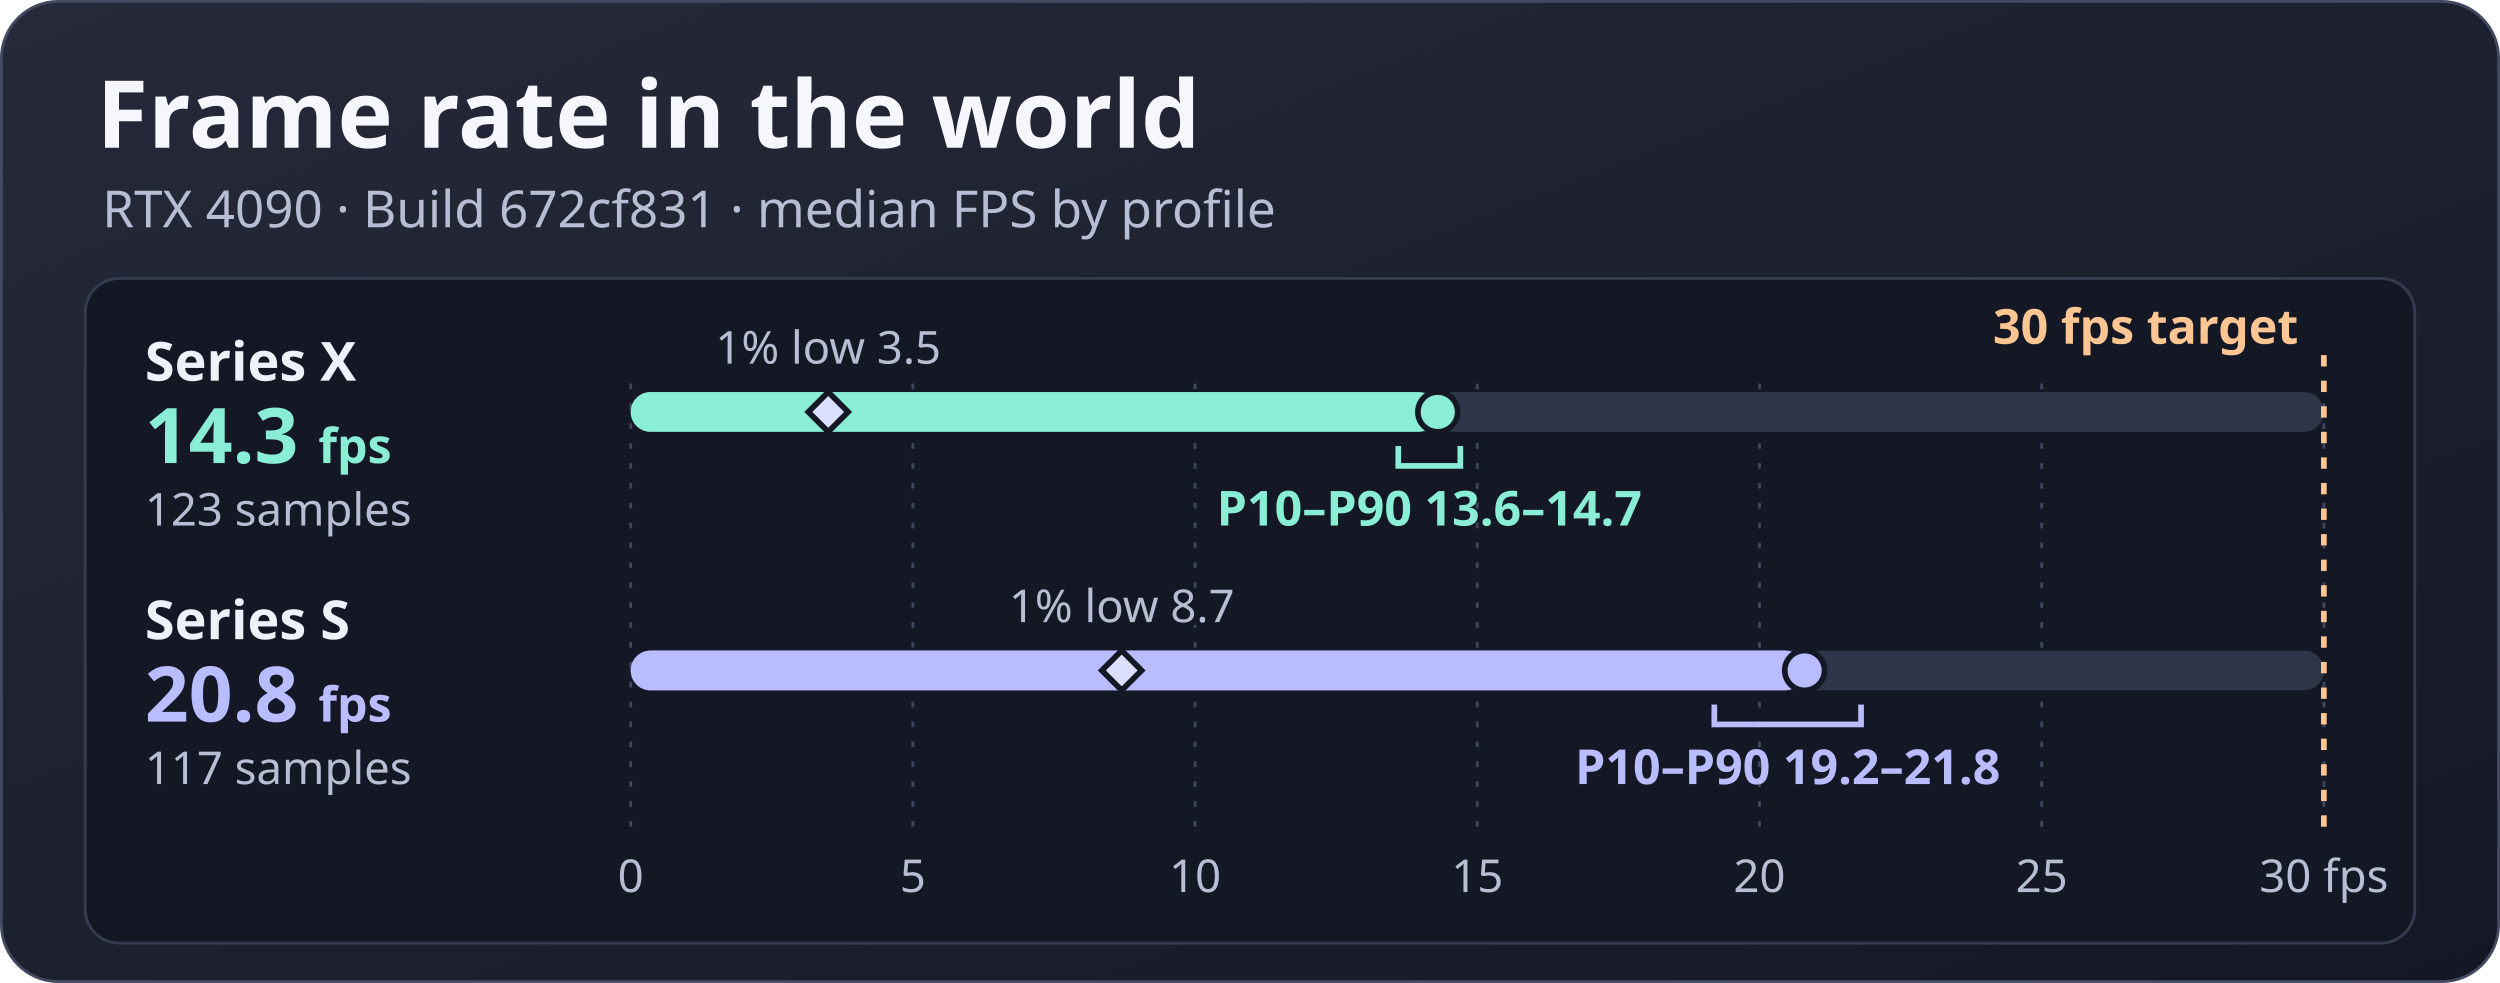
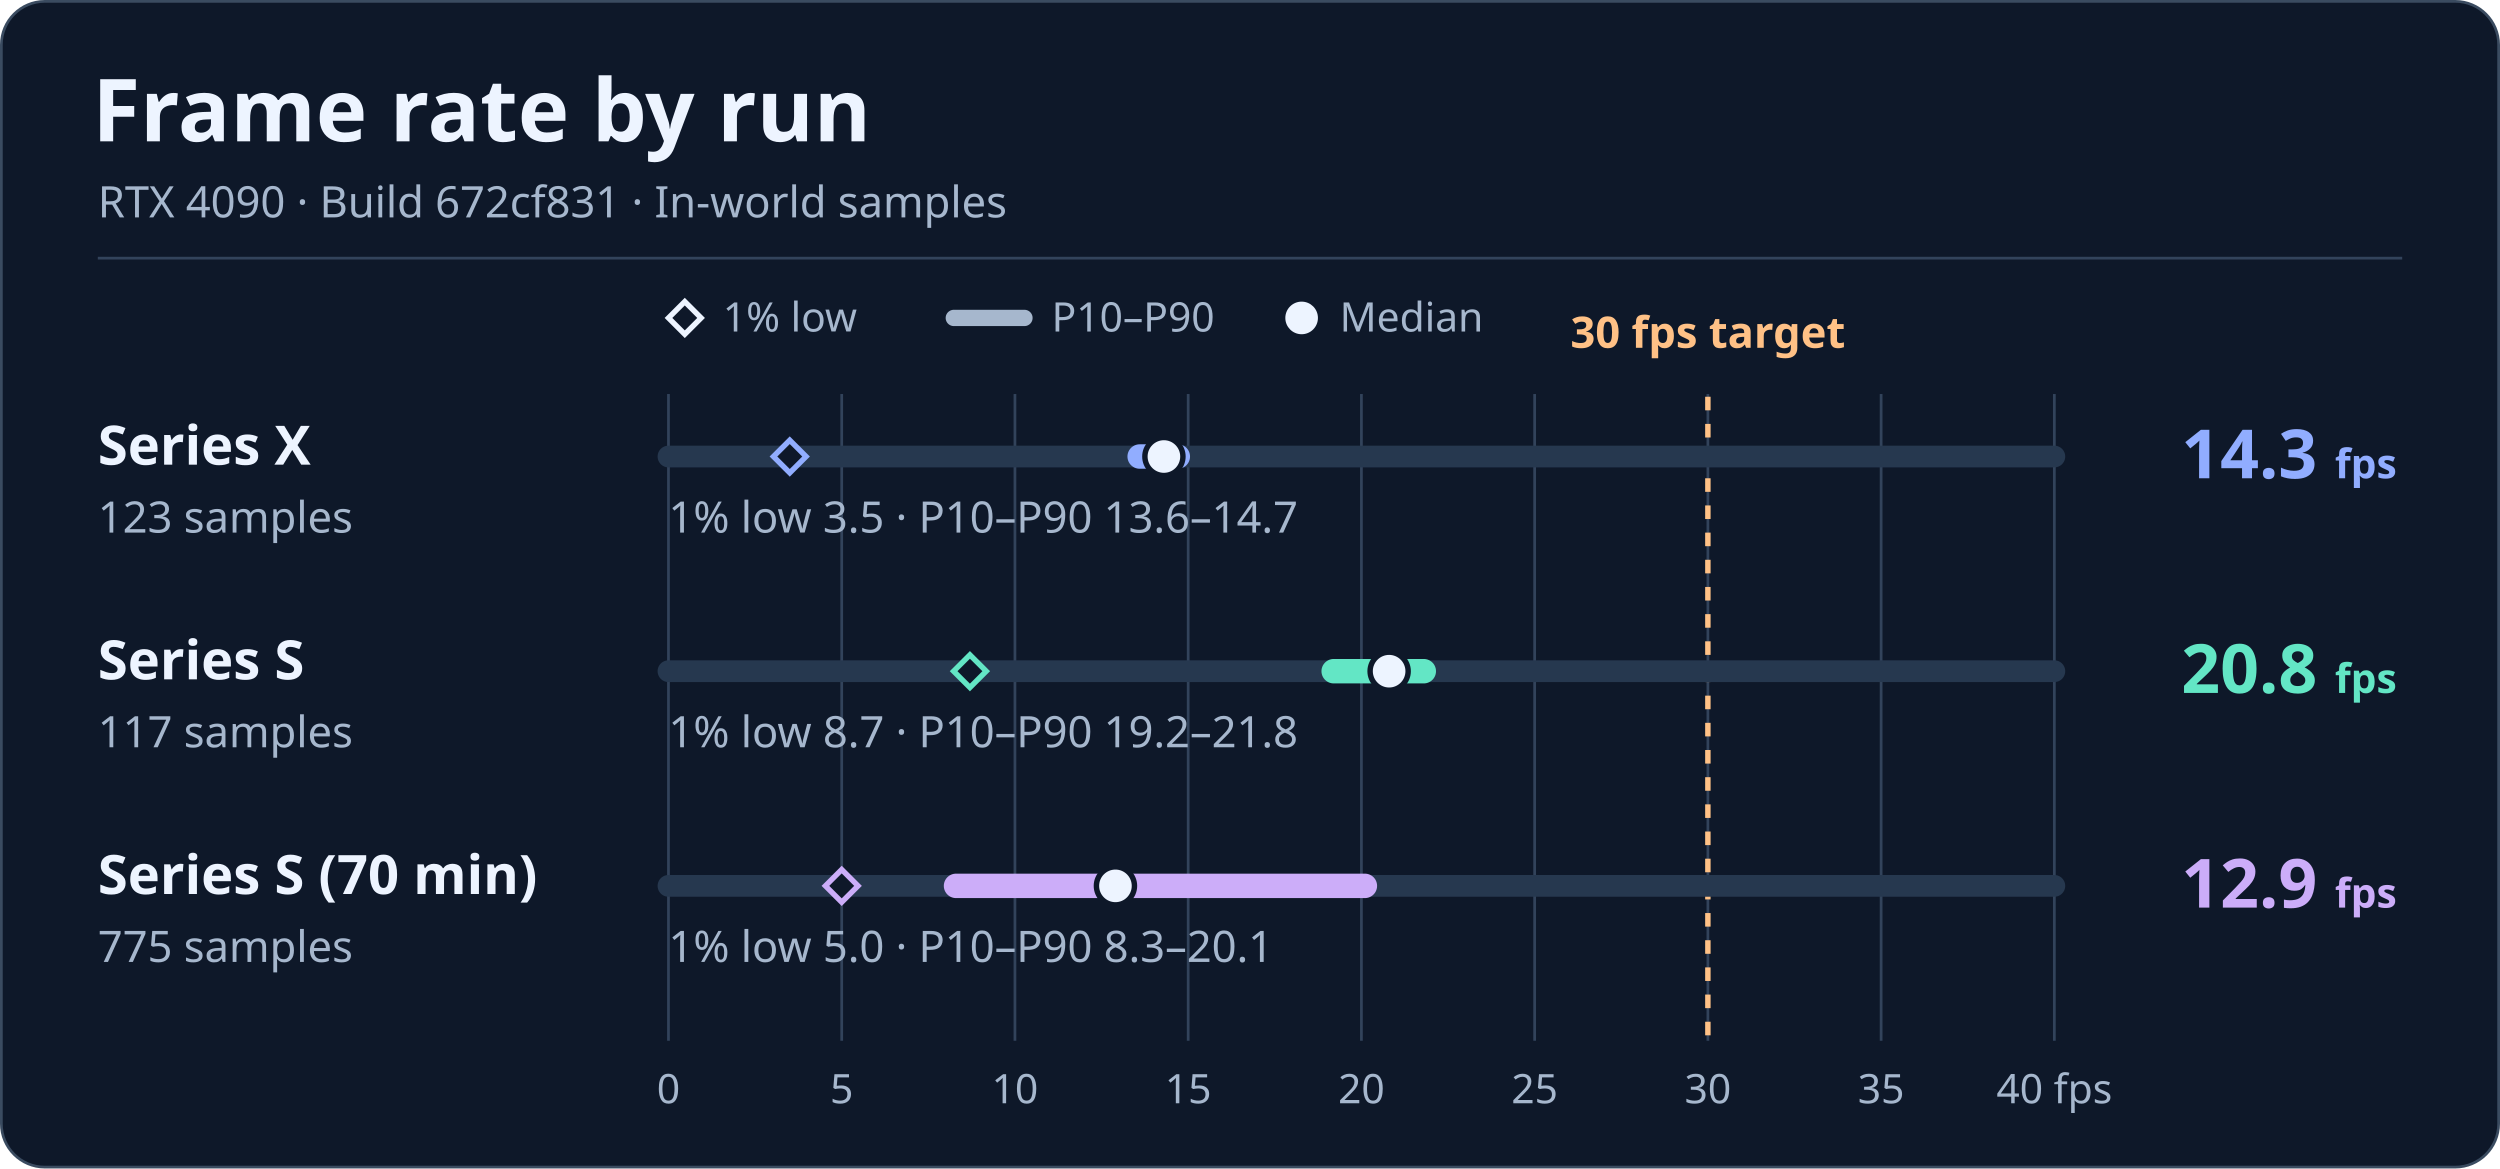
- <svg xmlns="http://www.w3.org/2000/svg" width="880" height="346" viewBox="0 0 880 346" role="img" aria-labelledby="title description">
-   <defs>
-     <linearGradient id="surface" x2="1" y2="1">
-       <stop stop-color="#252939" />
-       <stop offset="1" stop-color="#151824" />
-     </linearGradient>
-   </defs>
+ <svg xmlns="http://www.w3.org/2000/svg" width="920" height="430" viewBox="0 0 920 430" role="img" aria-labelledby="title description">
  <style>
    text { font-family: system-ui, 'Segoe UI', sans-serif; font-variant-numeric: tabular-nums; }
-     .subtitle { fill: #B7BED3; font-size: 18px; }
-     .tick { fill: #B7BED3; font-size: 16px; }
-     .annotation { paint-order: stroke; stroke: #141825; stroke-width: 4px; }
-     .axis-line { stroke: #3E465D; stroke-dasharray: 2 5; }
+     .muted { fill: #A6B7CD; font-size: 16px; }
+     .tick { fill: #A6B7CD; font-size: 15px; }
+     .grid { stroke: #32435B; stroke-width: 1; }
+     .guide { stroke: #FFC186; stroke-width: 2; stroke-dasharray: 5 5; }
  </style>
-   <rect x=".5" y=".5" width="879" height="345" rx="20" fill="url(#surface)" stroke="#424960" />
-   <text x="34" y="52" fill="#F5F7FC" font-size="33" font-weight="730">Frame rate in the world</text>
-   <text x="36" y="80" class="subtitle">RTX 4090 · Build 672cf831 · median FPS by profile</text>
-   <rect x="30" y="98" width="820" height="234" rx="12" fill="#141825" stroke="#343C50" />
-   <path d="M222 135V292" class="axis-line" />
-   <text x="222" y="314" class="tick" text-anchor="middle">0</text>
-   <path d="M321.33 135V292" class="axis-line" />
-   <text x="321.33" y="314" class="tick" text-anchor="middle">5</text>
-   <path d="M420.67 135V292" class="axis-line" />
-   <text x="420.67" y="314" class="tick" text-anchor="middle">10</text>
-   <path d="M520 135V292" class="axis-line" />
-   <text x="520" y="314" class="tick" text-anchor="middle">15</text>
-   <path d="M619.33 135V292" class="axis-line" />
-   <text x="619.33" y="314" class="tick" text-anchor="middle">20</text>
-   <path d="M718.67 135V292" class="axis-line" />
-   <text x="718.67" y="314" class="tick" text-anchor="middle">25</text>
-   <path d="M818 135V292" class="axis-line" />
-   <text x="818" y="314" class="tick" text-anchor="middle">30 fps</text>
-   <text x="51" y="134" fill="#EEF1FA" font-size="19" font-weight="660">Series X</text>
-   <text x="51" y="163" fill="#89EED5" font-size="27" font-weight="730">14.3 <tspan font-size="17">fps</tspan>
+   <rect x=".5" y=".5" width="919" height="429" rx="16" fill="#0E1829" stroke="#3A4B60" />
+   <text x="34" y="52" fill="#EDF4FF" font-size="32" font-weight="730">Frame rate by run</text>
+   <text x="36" y="80" class="muted">RTX 4090 · Build 672cf831 · In-world samples</text>
+   <path d="M36 95H884" class="grid" />
+   <path d="M252 111l6 6-6 6-6-6z" fill="#0E1829" stroke="#EDF4FF" stroke-width="2" />
+   <text x="266" y="122" class="tick">1% low</text>
+   <path d="M351 117h26" stroke="#A6B7CD" stroke-width="6" stroke-linecap="round" />
+   <text x="387" y="122" class="tick">P10–P90</text>
+   <circle cx="479" cy="117" r="6" fill="#EDF4FF" />
+   <text x="493" y="122" class="tick">Median</text>
+   <path d="M246 145V383" class="grid" />
+   <text x="246" y="406" class="tick" text-anchor="middle">0</text>
+   <path d="M309.75 145V383" class="grid" />
+   <text x="309.75" y="406" class="tick" text-anchor="middle">5</text>
+   <path d="M373.5 145V383" class="grid" />
+   <text x="373.5" y="406" class="tick" text-anchor="middle">10</text>
+   <path d="M437.25 145V383" class="grid" />
+   <text x="437.25" y="406" class="tick" text-anchor="middle">15</text>
+   <path d="M501 145V383" class="grid" />
+   <text x="501" y="406" class="tick" text-anchor="middle">20</text>
+   <path d="M564.75 145V383" class="grid" />
+   <text x="564.75" y="406" class="tick" text-anchor="middle">25</text>
+   <path d="M628.5 145V383" class="grid" />
+   <text x="628.5" y="406" class="tick" text-anchor="middle">30</text>
+   <path d="M692.25 145V383" class="grid" />
+   <text x="692.25" y="406" class="tick" text-anchor="middle">35</text>
+   <path d="M756 145V383" class="grid" />
+   <text x="756" y="406" class="tick" text-anchor="middle">40 fps</text>
+   <path d="M628.5 146V383" class="guide" />
+   <text x="628.5" y="128" fill="#FFC186" font-size="16" font-weight="650" text-anchor="middle">30 fps target</text>
+   <text x="36" y="171" fill="#EDF4FF" font-size="20" font-weight="690">Series X</text>
+   <text x="36" y="196" class="muted">123 samples</text>
+   <path d="M246 168H756" stroke="#26384F" stroke-width="8" stroke-linecap="round" />
+   <path d="M419.4 168H433.43" stroke="#91ADFF" stroke-width="9" stroke-linecap="round" />
+   <path d="M290.63 162l6 6-6 6-6-6z" fill="#0E1829" stroke="#91ADFF" stroke-width="2" />
+   <circle cx="428.32" cy="168" r="7" fill="#EDF4FF" stroke="#0E1829" stroke-width="2" />
+   <text x="246" y="196" class="muted">1% low 3.5 · P10–P90 13.6–14.7</text>
+   <text x="882" y="176" fill="#91ADFF" text-anchor="end" font-size="25" font-weight="720">14.3 <tspan font-size="15">fps</tspan>
  </text>
-   <text x="51" y="185" class="tick">123 samples</text>
-   <rect x="222" y="138" width="596" height="14" rx="7" fill="#2F3548" />
-   <rect x="222" y="138" width="284.09" height="14" rx="7" fill="#89EED5" opacity=".25" />
-   <text x="51" y="225" fill="#EEF1FA" font-size="19" font-weight="660">Series S</text>
-   <text x="51" y="254" fill="#B9BCFF" font-size="27" font-weight="730">20.8 <tspan font-size="17">fps</tspan>
+   <text x="36" y="250" fill="#EDF4FF" font-size="20" font-weight="690">Series S</text>
+   <text x="36" y="275" class="muted">117 samples</text>
+   <path d="M246 247H756" stroke="#26384F" stroke-width="8" stroke-linecap="round" />
+   <path d="M490.8 247H523.95" stroke="#63E6C5" stroke-width="9" stroke-linecap="round" />
+   <path d="M356.93 241l6 6-6 6-6-6z" fill="#0E1829" stroke="#63E6C5" stroke-width="2" />
+   <circle cx="511.2" cy="247" r="7" fill="#EDF4FF" stroke="#0E1829" stroke-width="2" />
+   <text x="246" y="275" class="muted">1% low 8.7 · P10–P90 19.2–21.8</text>
+   <text x="882" y="255" fill="#63E6C5" text-anchor="end" font-size="25" font-weight="720">20.8 <tspan font-size="15">fps</tspan>
  </text>
-   <text x="51" y="276" class="tick">117 samples</text>
-   <rect x="222" y="229" width="596" height="14" rx="7" fill="#2F3548" />
-   <rect x="222" y="229" width="413.23" height="14" rx="7" fill="#B9BCFF" opacity=".25" />
-   <g>
-     <animate attributeName="opacity" values="1;1;0;0;1" keyTimes="0;.86;.95;.985;1" dur="8s" repeatCount="indefinite" />
-     <rect x="222" y="138" width="284.09" height="14" rx="7" fill="#89EED5">
-       <animate attributeName="width" values="0;0;284.09;284.09;0;0" keyTimes="0;0.04;0.28;.95;.985;1" calcMode="spline" keySplines="0 0 1 1;.32 .12 .26 1;0 0 1 1;0 0 1 1;0 0 1 1" dur="8s" repeatCount="indefinite" />
-     </rect>
-     <rect x="222" y="229" width="413.23" height="14" rx="7" fill="#B9BCFF">
-       <animate attributeName="width" values="0;0;413.23;413.23;0;0" keyTimes="0;0.13;0.37;.95;.985;1" calcMode="spline" keySplines="0 0 1 1;.32 .12 .26 1;0 0 1 1;0 0 1 1;0 0 1 1" dur="8s" repeatCount="indefinite" />
-     </rect>
-   </g>
-   <path d="M291.53 138l7 7-7 7-7-7z" fill="#D9DFFC" stroke="#141825" stroke-width="2" />
-   <text x="291.53" y="128" class="tick annotation" text-anchor="middle">1% low 3.5</text>
-   <circle cx="506.09" cy="145" r="7" fill="#89EED5" stroke="#141825" stroke-width="2" />
-   <path d="M492.19 157v7H514.04v-7" fill="none" stroke="#89EED5" stroke-width="2" />
-   <text x="503.12" y="185" fill="#89EED5" font-size="17" font-weight="610" text-anchor="middle">P10–P90 13.6–14.7</text>
-   <circle cx="506.09" cy="145" r="9" fill="none" stroke="#89EED5" opacity="0">
-     <animate attributeName="r" values="9;9;20;20" keyTimes="0;0.28;0.44;1" dur="8s" repeatCount="indefinite" />
-     <animate attributeName="opacity" values="0;0;.8;0;0" keyTimes="0;0.26;0.31;0.44;1" dur="8s" repeatCount="indefinite" />
-   </circle>
-   <path d="M394.84 229l7 7-7 7-7-7z" fill="#D9DFFC" stroke="#141825" stroke-width="2" />
-   <text x="394.84" y="219" class="tick annotation" text-anchor="middle">1% low 8.7</text>
-   <circle cx="635.23" cy="236" r="7" fill="#B9BCFF" stroke="#141825" stroke-width="2" />
-   <path d="M603.44 248v7H655.09v-7" fill="none" stroke="#B9BCFF" stroke-width="2" />
-   <text x="629.27" y="276" fill="#B9BCFF" font-size="17" font-weight="610" text-anchor="middle">P10–P90 19.2–21.8</text>
-   <circle cx="635.23" cy="236" r="9" fill="none" stroke="#B9BCFF" opacity="0">
-     <animate attributeName="r" values="9;9;20;20" keyTimes="0;0.37;0.53;1" dur="8s" repeatCount="indefinite" />
-     <animate attributeName="opacity" values="0;0;.8;0;0" keyTimes="0;0.35;0.4;0.53;1" dur="8s" repeatCount="indefinite" />
-   </circle>
-   <path d="M818 125V292" stroke="#FFC693" stroke-width="2" stroke-dasharray="4 5" />
-   <text x="809" y="121" fill="#FFC693" font-size="17" font-weight="680" text-anchor="end">30 fps target</text>
+   <text x="36" y="329" fill="#EDF4FF" font-size="20" font-weight="690">Series S (70 min)</text>
+   <text x="36" y="354" class="muted">775 samples</text>
+   <path d="M246 326H756" stroke="#26384F" stroke-width="8" stroke-linecap="round" />
+   <path d="M351.82 326H502.27" stroke="#CCADF9" stroke-width="9" stroke-linecap="round" />
+   <path d="M309.75 320l6 6-6 6-6-6z" fill="#0E1829" stroke="#CCADF9" stroke-width="2" />
+   <circle cx="410.48" cy="326" r="7" fill="#EDF4FF" stroke="#0E1829" stroke-width="2" />
+   <text x="246" y="354" class="muted">1% low 5.0 · P10–P90 8.3–20.1</text>
+   <text x="882" y="334" fill="#CCADF9" text-anchor="end" font-size="25" font-weight="720">12.9 <tspan font-size="15">fps</tspan>
+   </text>
</svg>
